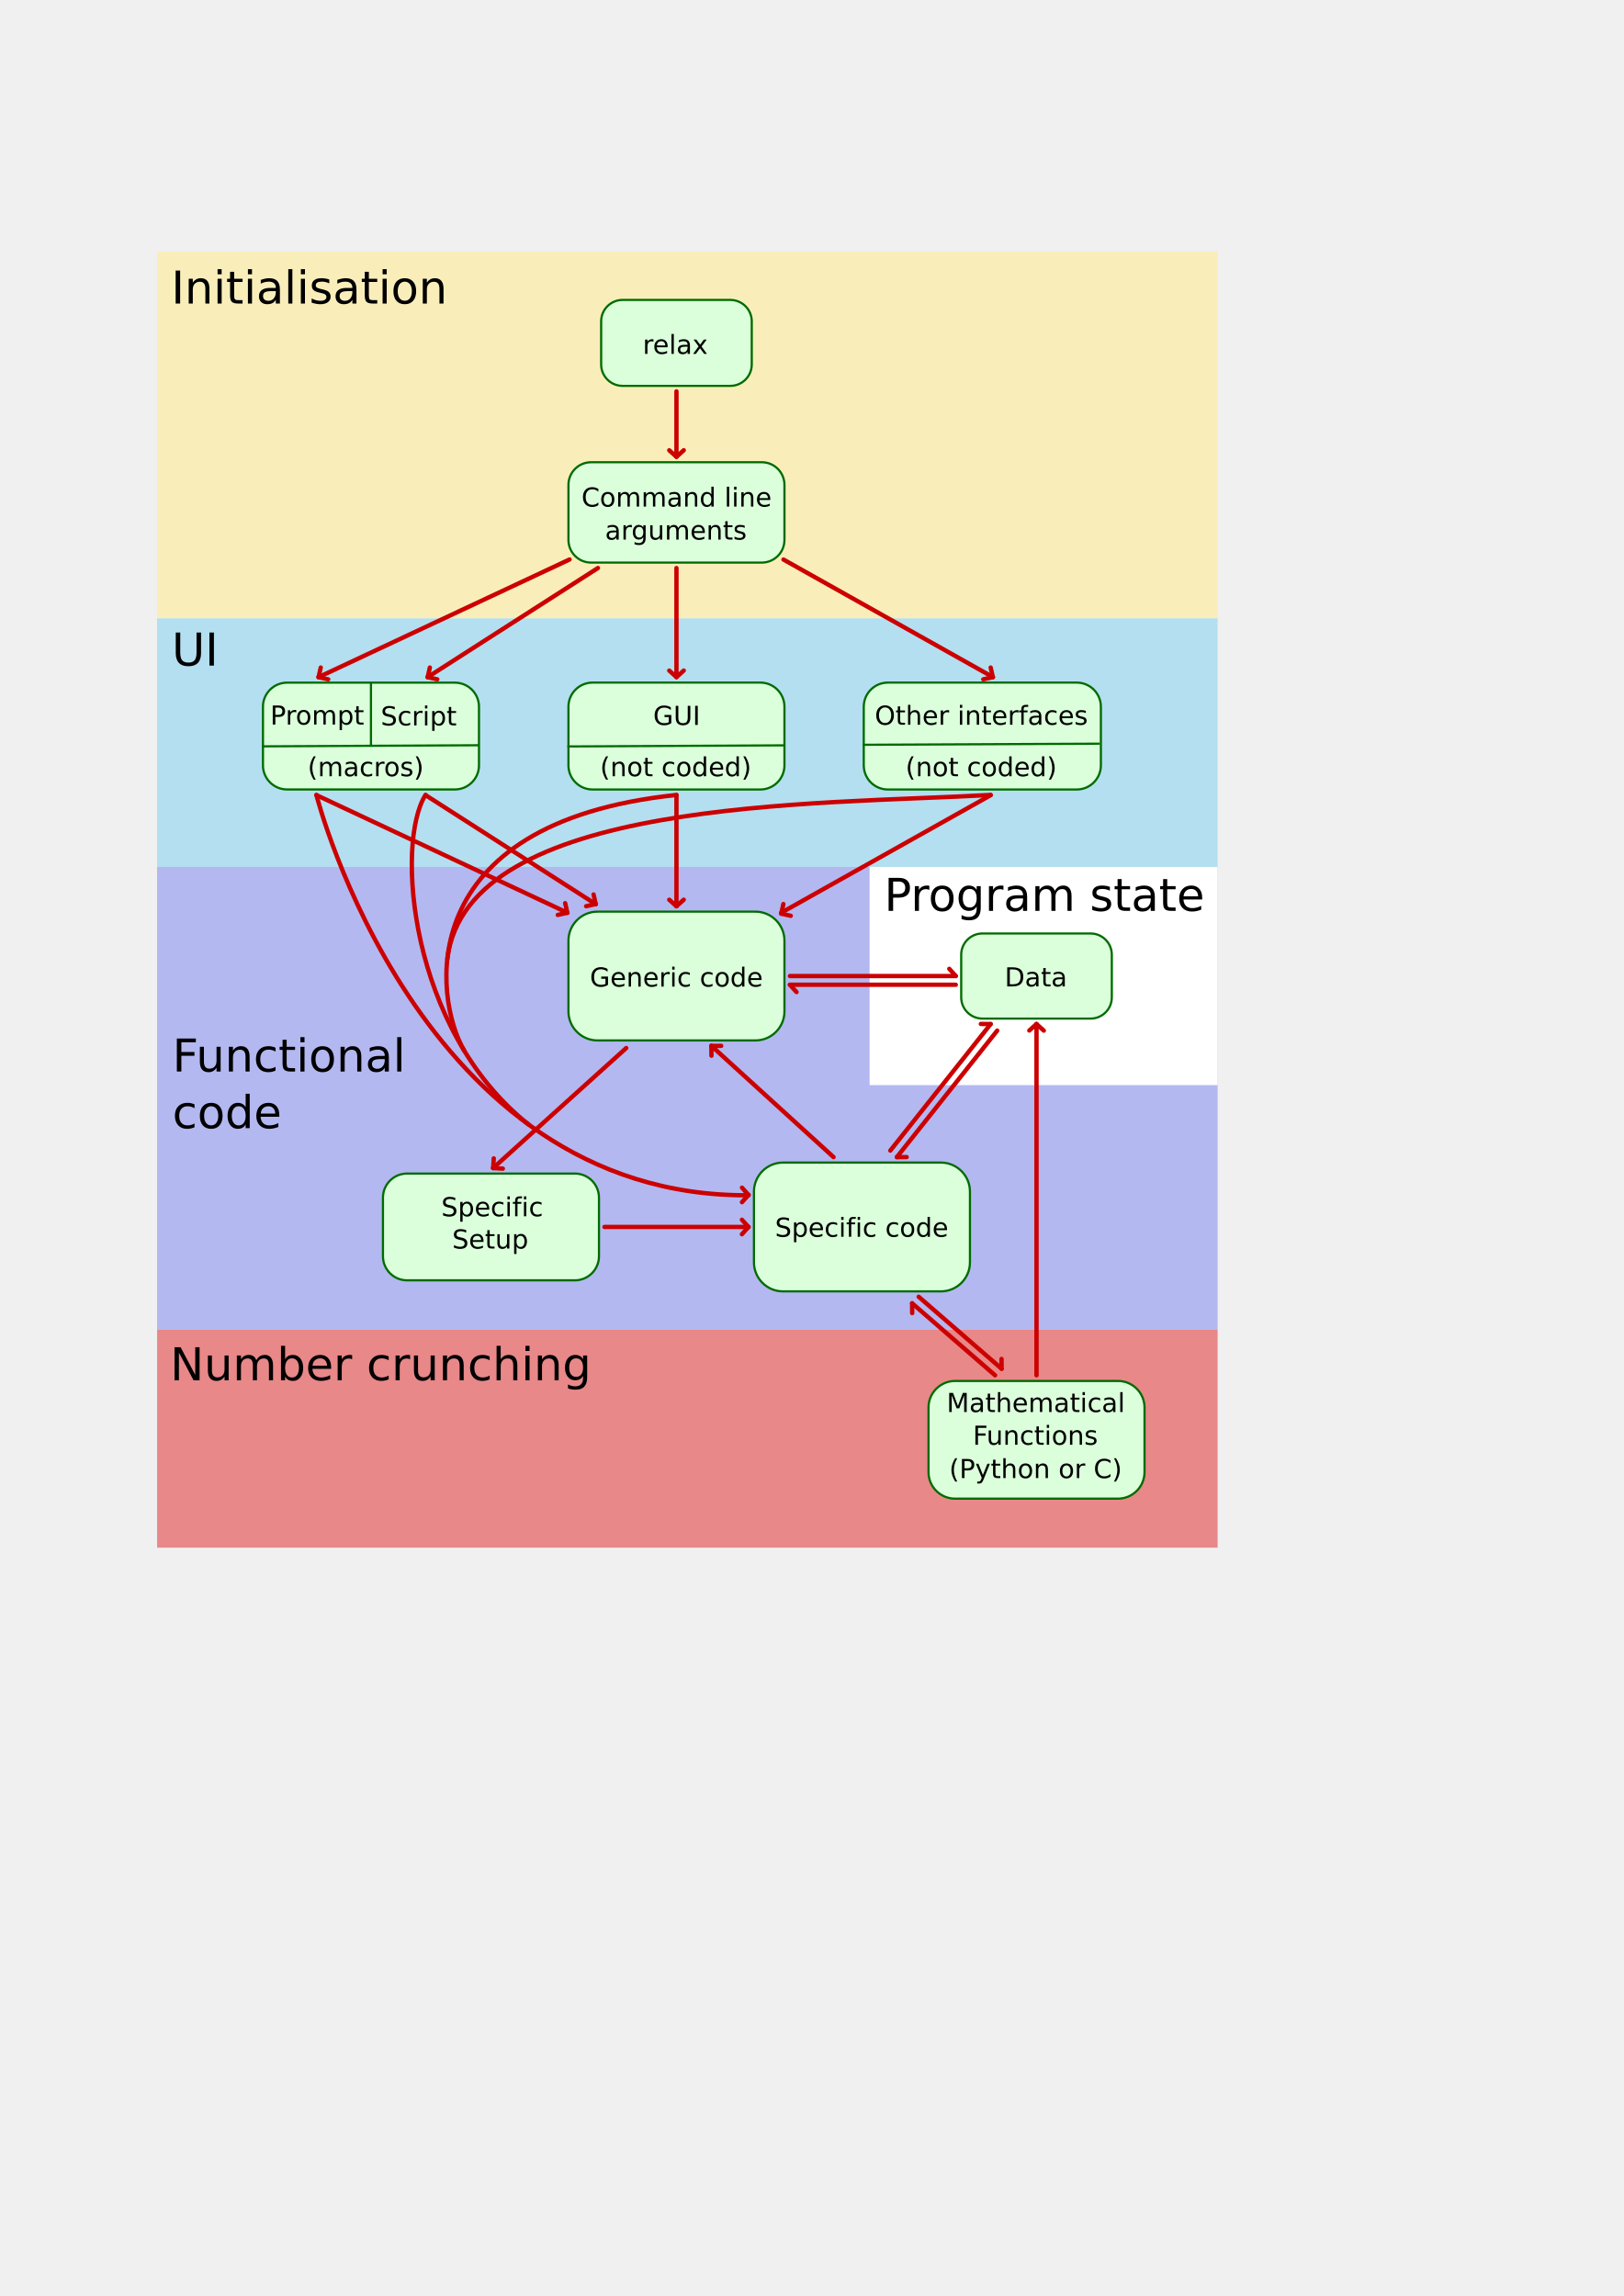
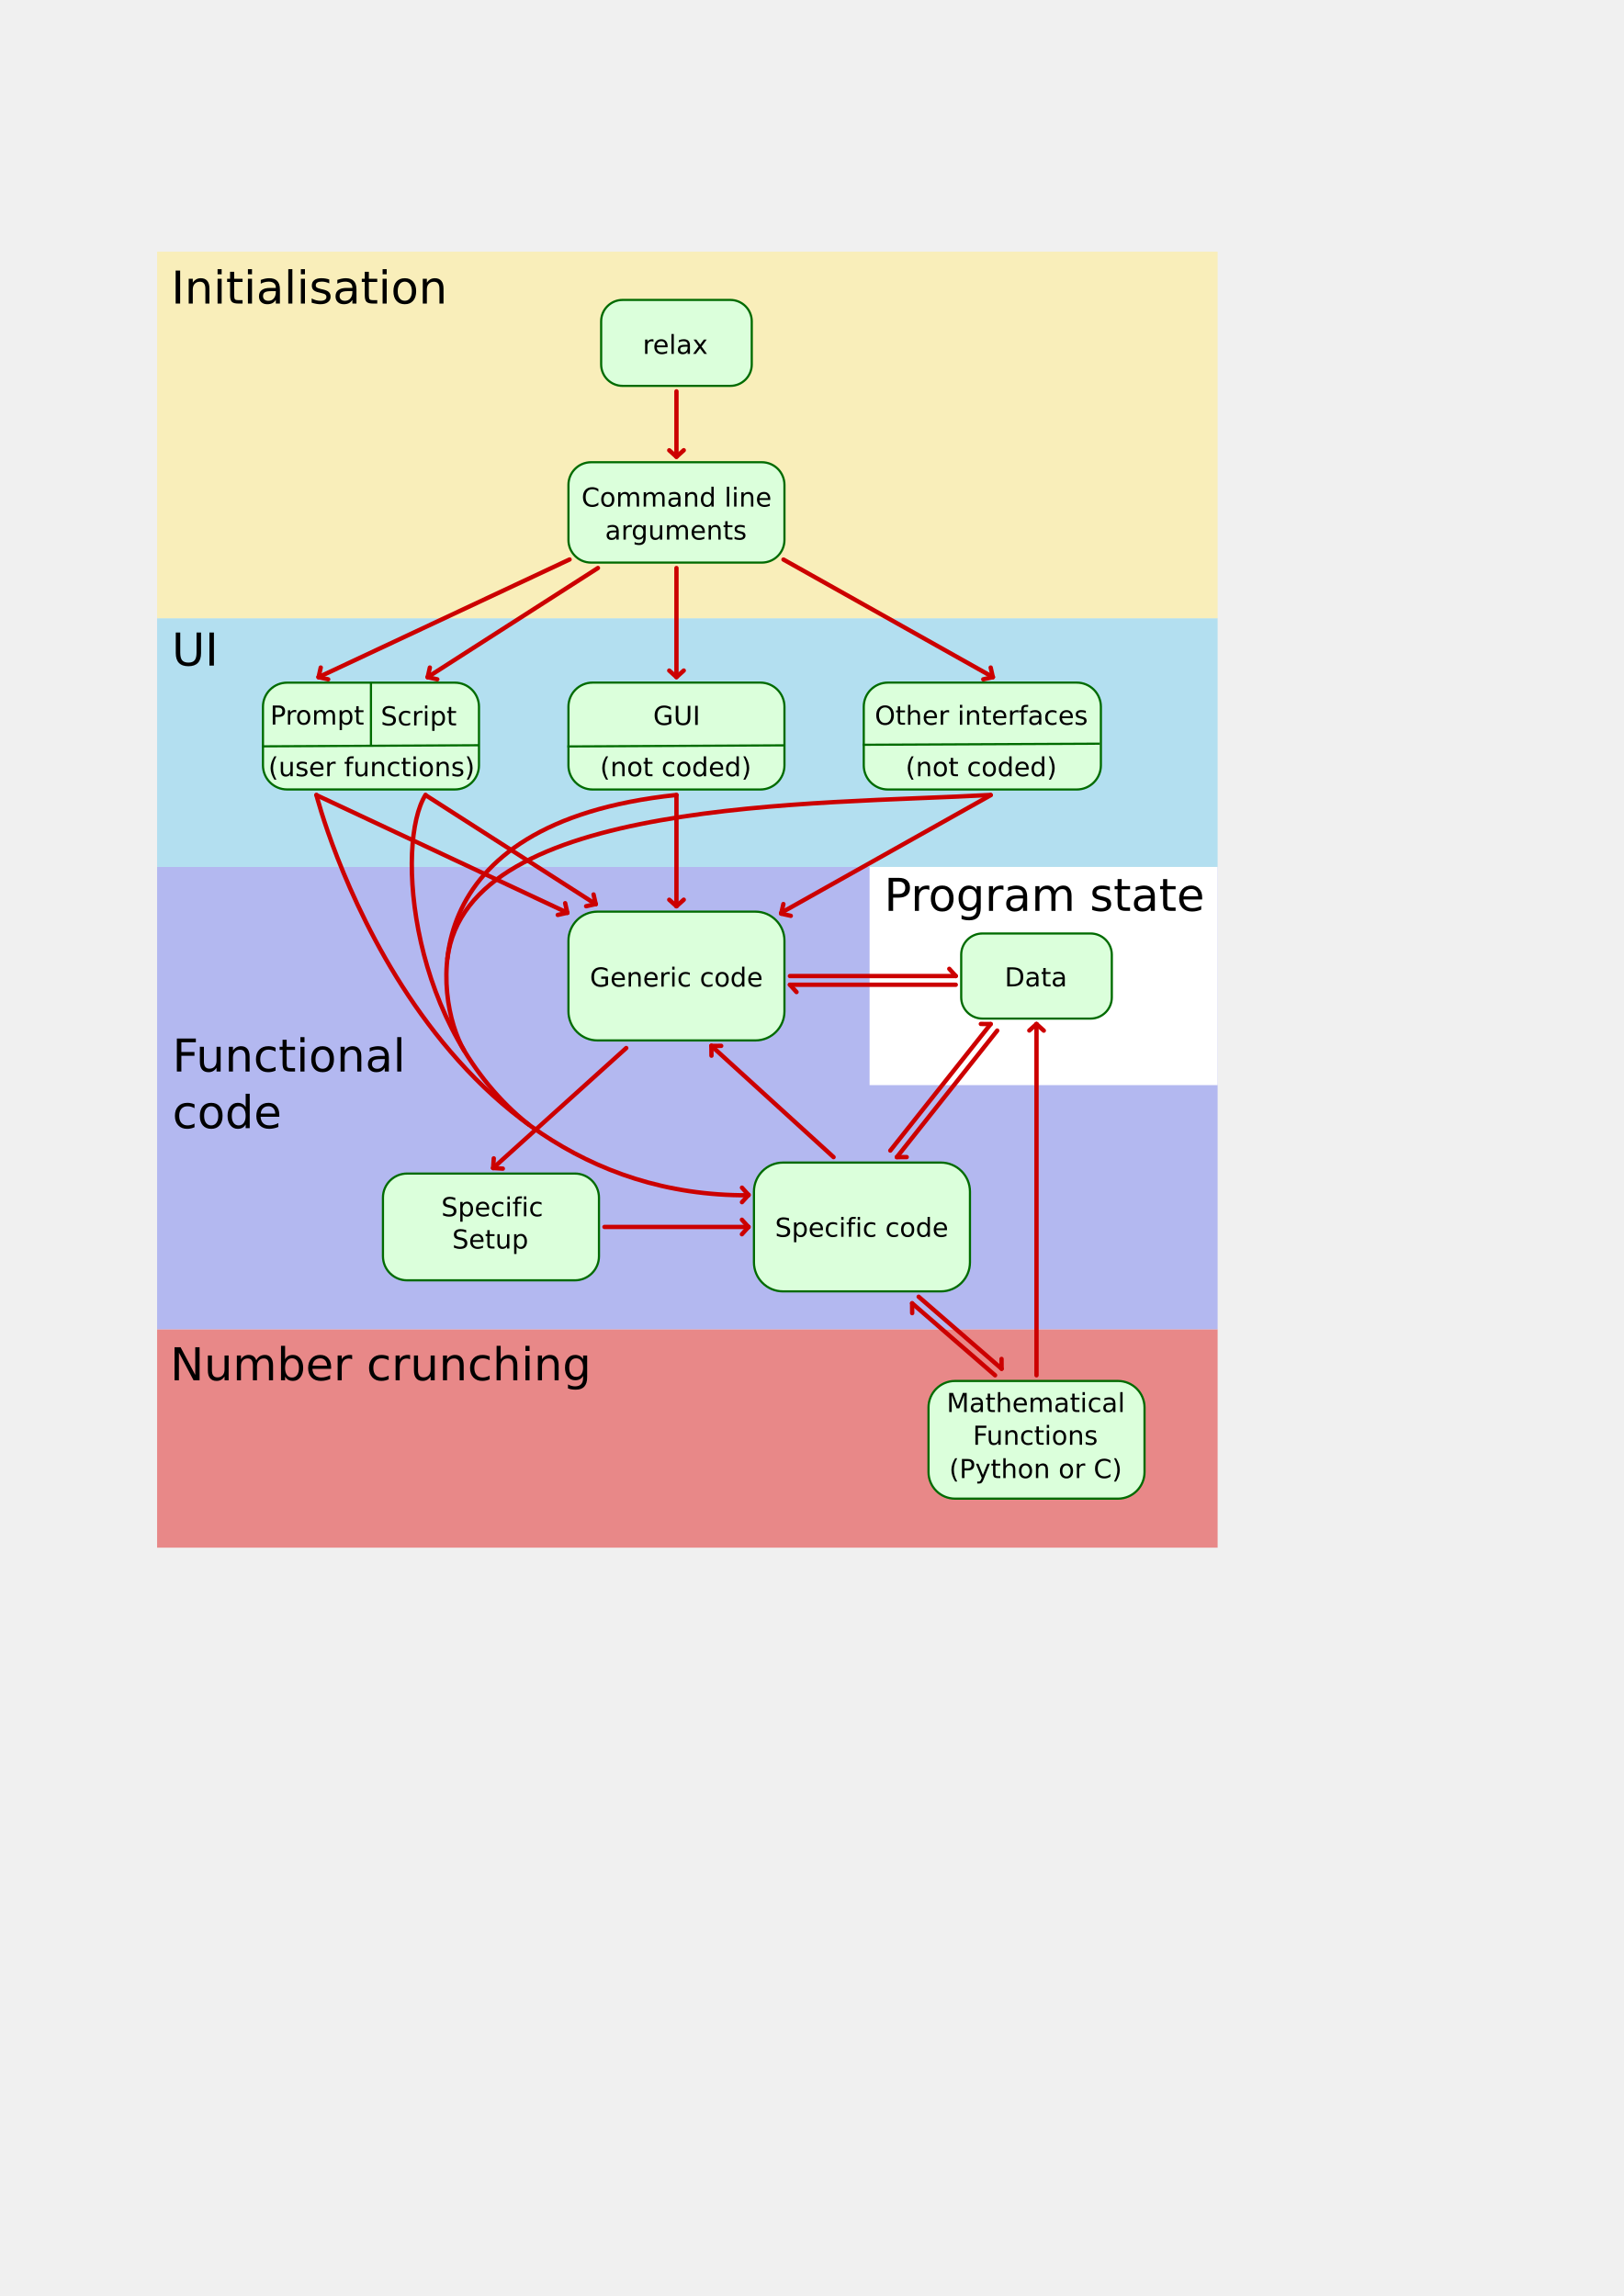
<svg xmlns="http://www.w3.org/2000/svg" width="744.094" height="1052.362" id="svg2">
  <defs id="defs4">
    <marker orient="auto" refY="0.0" refX="0.0" id="StopL" style="overflow:visible">
      <path id="path4097" d="M 0.0,5.65 L 0.0,-5.65" style="fill:none;fill-opacity:0.75;fill-rule:evenodd;stroke:#000000;stroke-width:1.0pt" transform="scale(0.8)" />
    </marker>
    <marker orient="auto" refY="0.0" refX="0.0" id="CurvyCross" style="overflow:visible">
      <g id="g4072" transform="scale(0.6)">
        <path id="path4074" d="M 4.625,-5.046 C 1.865,-5.046 -0.375,-2.806 -0.375,-0.046 C -0.375,2.714 1.865,4.954 4.625,4.954" style="fill:none;fill-rule:evenodd;stroke:#000000;stroke-width:1.0pt;marker-start:none;marker-end:none" />
        <path id="path4076" d="M -5.413,-5.046 C -2.653,-5.046 -0.413,-2.806 -0.413,-0.046 C -0.413,2.714 -2.653,4.954 -5.413,4.954" style="fill:none;fill-rule:evenodd;stroke:#000000;stroke-width:1.0pt;marker-start:none;marker-end:none" />
      </g>
    </marker>
    <marker orient="auto" refY="0.0" refX="0.0" id="Club" style="overflow:visible">
      <path id="path4037" d="M -1.597,-7.098 C -3.486,-7.098 -5.024,-5.561 -5.024,-3.671 C -5.024,-3.015 -4.785,-2.444 -4.464,-1.923 C -4.503,-1.891 -4.544,-1.865 -4.581,-1.83 C -5.203,-2.685 -6.17,-3.275 -7.308,-3.275 C -9.197,-3.275 -10.734,-1.738 -10.734,0.151 C -10.734,2.04 -9.197,3.578 -7.308,3.578 C -6.314,3.578 -5.439,3.136 -4.814,2.459 C -4.938,2.814 -5.024,3.18 -5.024,3.578 C -5.024,5.467 -3.486,7.004 -1.597,7.004 C 0.292,7.004 1.829,5.467 1.829,3.578 C 1.829,2.784 1.514,2.084 1.06,1.503 C 2.415,1.766 3.772,2.297 4.766,3.834 C 4.028,3.096 3.554,1.753 3.554,-0.059 L 2.925,-0.105 L 3.507,-0.128 C 3.507,-1.94 3.958,-3.283 4.696,-4.021 C 3.737,-2.539 2.439,-1.995 1.13,-1.713 C 1.534,-2.275 1.829,-2.927 1.829,-3.671 C 1.829,-5.561 0.292,-7.098 -1.597,-7.098 z " style="fill-rule:evenodd;stroke:#000000;stroke-width:0.746pt;marker-start:none" transform="scale(0.6)" />
    </marker>
    <marker orient="auto" refY="0.0" refX="0.0" id="Torso" style="overflow:visible">
      <g id="g4040" transform="scale(0.7)">
        <path id="path4042" d="M -4.779,-3.24 C -2.429,-2.874 0.521,-1.302 0.258,0.388 C -0.005,2.078 -2.213,2.618 -4.563,2.252 C -6.913,1.886 -8.521,0.752 -8.258,-0.938 C -7.995,-2.628 -7.13,-3.605 -4.779,-3.24 z " style="fill:none;fill-opacity:0.75;fill-rule:evenodd;stroke:#000000;stroke-width:1.25;marker-start:none;marker-mid:none;marker-end:none" />
        <path id="path4044" d="M 4.46,0.089 C -2.556,-4.378 5.225,-3.906 -0.848,-8.72" style="fill:none;fill-opacity:0.75;fill-rule:evenodd;stroke:#000000;stroke-width:1pt;marker-end:none" />
        <path id="path4046" d="M 4.93,0.058 C -1.387,1.749 1.803,5.478 -4.945,7.546" style="fill:none;fill-opacity:0.75;fill-rule:evenodd;stroke:#000000;stroke-width:1pt;marker-start:none;marker-end:none" />
        <rect id="rect4048" transform="matrix(0.527536,-0.849533,0.887668,0.460484,0,0)" y="-1.741" x="-10.392" height="2.761" width="2.637" style="fill-rule:evenodd;stroke-width:1pt;marker-end:none" />
        <rect id="rect4050" transform="matrix(0.671205,-0.741272,0.790802,0.612072,0,0)" y="-7.963" x="4.959" height="2.861" width="2.733" style="fill-rule:evenodd;stroke-width:1pt;marker-end:none" />
        <path id="path4052" transform="matrix(6.793608e-17,-1.109517,1.109517,6.793608e-17,25.96648,19.71619)" d="M 16.78 -28.685 A 0.607 0.607 0 1 0 15.565,-28.685 A 0.607 0.607 0 1 0 16.78 -28.685 z" style="fill:#ff0000;fill-opacity:0.75;fill-rule:evenodd;stroke:#000000;stroke-width:1pt;marker-start:none;marker-end:none" />
        <path id="path4054" transform="matrix(6.793608e-17,-1.109517,1.109517,6.793608e-17,26.8245,16.99126)" d="M 16.78 -28.685 A 0.607 0.607 0 1 0 15.565,-28.685 A 0.607 0.607 0 1 0 16.78 -28.685 z" style="fill:#ff0000;fill-opacity:0.75;fill-rule:evenodd;stroke:#000000;stroke-width:1pt;marker-start:none;marker-end:none" />
      </g>
    </marker>
    <marker orient="auto" refY="0.0" refX="0.0" id="Legs" style="overflow:visible">
      <g id="g4057" transform="scale(-0.7)">
        <g id="g4059" transform="matrix(-1.836909e-16,-1,-1,1.836909e-16,20.70862,21.31391)">
          <path id="path4061" d="M 21.221,20.675 C 14.311,25.397 18.767,27.282 15.38,34.119" style="fill:none;fill-opacity:0.75;fill-rule:evenodd;stroke:#000000;stroke-width:1pt;marker-start:none;marker-end:none" />
          <path id="path4063" d="M 21.398,20.548 C 20.038,28.896 24.934,29.318 25.903,34.373" style="fill:none;fill-opacity:0.75;fill-rule:evenodd;stroke:#000000;stroke-width:1pt;marker-start:none;marker-end:none" />
        </g>
        <path id="path4065" d="M -14.09,-6.732 L -15.012,-2.688 L -11.049,-3.912 L -14.09,-6.732 z " style="fill:#030300;fill-rule:evenodd;stroke-width:1pt;marker-end:none" />
        <path id="path4067" d="M -15.216,4.557 L -13.342,8.256 L -11.075,4.784 L -15.216,4.557 z " style="fill:#030300;fill-rule:evenodd;stroke-width:1pt;marker-end:none" />
      </g>
    </marker>
    <marker orient="auto" refY="0.0" refX="0.0" id="Arrow2Mend" style="overflow:visible;">
      <path id="path4180" style="font-size:12.0;fill-rule:evenodd;stroke-width:0.625;stroke-linejoin:round;" d="M 8.719,4.034 L -2.207,0.016 L 8.719,-4.002 C 6.973,-1.63 6.983,1.616 8.719,4.034 z " transform="scale(0.6) rotate(180) translate(-5,0)" />
    </marker>
    <marker orient="auto" refY="0.0" refX="0.0" id="Arrow2Send" style="overflow:visible;">
      <path id="path4174" style="font-size:12.0;fill-rule:evenodd;stroke-width:0.625;stroke-linejoin:round;" d="M 8.719,4.034 L -2.207,0.016 L 8.719,-4.002 C 6.973,-1.63 6.983,1.616 8.719,4.034 z " transform="scale(0.3) rotate(180) translate(-5,0)" />
    </marker>
    <marker orient="auto" refY="0.0" refX="0.0" id="Arrow1Send" style="overflow:visible;">
      <path id="path4192" d="M 0.0,0.0 L 5.0,-5.0 L -12.5,0.0 L 5.0,5.0 L 0.0,0.0 z " style="fill-rule:evenodd;stroke:#000000;stroke-width:1.0pt;marker-start:none;" transform="scale(0.2) rotate(180)" />
    </marker>
    <marker orient="auto" refY="0.0" refX="0.0" id="Arrow1Mstart" style="overflow:visible">
      <path id="path4201" d="M 0.0,0.0 L 5.0,-5.0 L -12.5,0.0 L 5.0,5.0 L 0.0,0.0 z " style="fill-rule:evenodd;stroke:#000000;stroke-width:1.0pt;marker-start:none" transform="scale(0.4)" />
    </marker>
    <marker orient="auto" refY="0.0" refX="0.0" id="Arrow1Lend" style="overflow:visible;">
      <path id="path4204" d="M 0.0,0.0 L 5.0,-5.0 L -12.5,0.0 L 5.0,5.0 L 0.0,0.0 z " style="fill-rule:evenodd;stroke:#000000;stroke-width:1.0pt;marker-start:none;" transform="scale(0.8) rotate(180)" />
    </marker>
    <marker orient="auto" refY="0.0" refX="0.0" id="Arrow1Lstart" style="overflow:visible">
      <path id="path4207" d="M 0.0,0.0 L 5.0,-5.0 L -12.5,0.0 L 5.0,5.0 L 0.0,0.0 z " style="fill-rule:evenodd;stroke:#000000;stroke-width:1.0pt;marker-start:none" transform="scale(0.8)" />
    </marker>
    <marker orient="auto" refY="0.0" refX="0.0" id="Arrow1Sstart" style="overflow:visible">
      <path id="path4195" d="M 0.0,0.0 L 5.0,-5.0 L -12.5,0.0 L 5.0,5.0 L 0.0,0.0 z " style="fill-rule:evenodd;stroke:#000000;stroke-width:1.0pt;marker-start:none" transform="scale(0.2)" />
    </marker>
    <marker orient="auto" refY="0.0" refX="0.0" id="Arrow2Lend" style="overflow:visible;">
      <path id="path4186" style="font-size:12.0;fill-rule:evenodd;stroke-width:0.625;stroke-linejoin:round;" d="M 8.719,4.034 L -2.207,0.016 L 8.719,-4.002 C 6.973,-1.63 6.983,1.616 8.719,4.034 z " transform="scale(1.1) rotate(180) translate(-5,0)" />
    </marker>
    <marker orient="auto" refY="0.0" refX="0.0" id="Arrow1Mend" style="overflow:visible;">
      <path id="path4198" d="M 0.0,0.0 L 5.0,-5.0 L -12.5,0.0 L 5.0,5.0 L 0.0,0.0 z " style="fill-rule:evenodd;stroke:#000000;stroke-width:1.0pt;marker-start:none;" transform="scale(0.4) rotate(180)" />
    </marker>
  </defs>
  <g id="layer5" style="display:inline">
    <rect style="opacity:1;fill:#b3dff0;fill-opacity:1;stroke:none;stroke-width:2;stroke-linecap:round;stroke-linejoin:miter;stroke-miterlimit:4;stroke-dasharray:none;stroke-dashoffset:0;stroke-opacity:1" id="rect1453" width="486" height="114" x="72" y="283.362" ry="0" />
    <rect style="opacity:1;fill:#f9eeba;fill-opacity:1;stroke:none;stroke-width:2;stroke-linecap:round;stroke-linejoin:miter;stroke-miterlimit:4;stroke-dasharray:none;stroke-dashoffset:0;stroke-opacity:1" id="rect3209" width="486" height="168" x="72" y="115.362" ry="0" />
    <rect style="opacity:1;fill:#b3b8f0;fill-opacity:1;stroke:none;stroke-width:2;stroke-linecap:round;stroke-linejoin:miter;stroke-miterlimit:4;stroke-dasharray:none;stroke-dashoffset:0;stroke-opacity:1" id="rect4084" width="486" height="212" x="72" y="397.362" ry="0" />
    <rect style="opacity:1;fill:#e88888;fill-opacity:1;stroke:none;stroke-width:2;stroke-linecap:round;stroke-linejoin:miter;stroke-miterlimit:4;stroke-dasharray:none;stroke-dashoffset:0;stroke-opacity:1" id="rect4959" width="486" height="100" x="72" y="609.362" ry="0" />
    <rect style="opacity:1;fill:#ffffff;fill-opacity:1;stroke:none;stroke-width:2;stroke-linecap:round;stroke-linejoin:miter;stroke-miterlimit:4;stroke-dasharray:none;stroke-dashoffset:0;stroke-opacity:1" id="rect6707" width="159.496" height="100" x="398.504" y="397.362" ry="0" />
  </g>
  <g id="layer6" style="display:inline">
    <text xml:space="preserve" style="font-size:20.767px;font-style:normal;font-weight:normal;fill:#000000;fill-opacity:1;stroke:none;stroke-width:1px;stroke-linecap:butt;stroke-linejoin:miter;stroke-opacity:1;font-family:Bitstream Vera Sans" x="77.962" y="632.64" id="text7587">
      <tspan id="tspan7589" x="77.962" y="632.64">Number crunching</tspan>
    </text>
    <text xml:space="preserve" style="font-size:20.767px;font-style:normal;font-weight:normal;fill:#000000;fill-opacity:1;stroke:none;stroke-width:1px;stroke-linecap:butt;stroke-linejoin:miter;stroke-opacity:1;font-family:Bitstream Vera Sans" x="78.744" y="305.068" id="text7591">
      <tspan id="tspan7593" x="78.744" y="305.068">UI</tspan>
    </text>
    <text xml:space="preserve" style="font-size:20.767px;font-style:normal;font-weight:normal;fill:#000000;fill-opacity:1;stroke:none;stroke-width:1px;stroke-linecap:butt;stroke-linejoin:miter;stroke-opacity:1;font-family:Bitstream Vera Sans" x="78.462" y="139.14" id="text7595">
      <tspan id="tspan7597" x="78.462" y="139.14">Initialisation</tspan>
    </text>
    <text xml:space="preserve" style="font-size:20.767px;font-style:normal;font-weight:normal;fill:#000000;fill-opacity:1;stroke:none;stroke-width:1px;stroke-linecap:butt;stroke-linejoin:miter;stroke-opacity:1;font-family:Bitstream Vera Sans" x="79.019" y="491.14" id="text7599">
      <tspan id="tspan7601" x="79.019" y="491.14">Functional</tspan>
      <tspan x="79.019" y="517.099" id="tspan7603">code</tspan>
    </text>
    <text xml:space="preserve" style="font-size:20.767px;font-style:normal;font-weight:normal;fill:#000000;fill-opacity:1;stroke:none;stroke-width:1px;stroke-linecap:butt;stroke-linejoin:miter;stroke-opacity:1;font-family:Bitstream Vera Sans" x="405.194" y="417.501" id="text7605">
      <tspan id="tspan7607" x="405.194" y="417.501">Program state</tspan>
    </text>
  </g>
-   <g id="layer1" style="display:inline">
+   <g id="layer1" style="opacity:1;display:inline">
    <rect style="opacity:1;fill:#dbffdb;fill-opacity:1;stroke:#006b00;stroke-linejoin:miter;stroke-opacity:1" id="rect1381" width="69.018" height="39.39" x="275.491" y="137.472" ry="9.821" />
    <rect style="opacity:1;fill:#dbffdb;fill-opacity:1;stroke:#006b00;stroke-opacity:1" id="rect3157" width="98.99" height="45.998" x="260.5" y="211.863" ry="10.378" />
    <rect style="fill:#dbffdb;fill-opacity:1;stroke:#006b00;stroke-opacity:1;display:inline" id="rect17398" width="98.99" height="48.948" x="120.51" y="312.892" ry="11.044" />
    <rect style="fill:#dbffdb;fill-opacity:1;stroke:#006b00;stroke-opacity:1;display:inline" id="rect20053" width="98.99" height="48.997" x="260.5" y="312.864" ry="11.055" />
    <rect style="fill:#dbffdb;fill-opacity:1;stroke:#006b00;stroke-opacity:1;display:inline" id="rect20070" width="108.665" height="48.997" x="395.834" y="312.864" ry="11.055" />
    <rect style="opacity:1;fill:#dbffdb;fill-opacity:1;stroke:#006b00;stroke-opacity:1;display:inline" id="rect20126" width="98.99" height="59.033" x="260.5" y="417.846" ry="13.319" />
    <rect style="opacity:1;fill:#dbffdb;fill-opacity:1;stroke:#006b00;stroke-linejoin:miter;stroke-opacity:1;display:inline" id="rect20140" width="69.018" height="39.01" x="440.491" y="427.857" ry="9.726" />
    <rect style="opacity:1;fill:#dbffdb;fill-opacity:1;stroke:#006b00;stroke-opacity:1;display:inline" id="rect20144" width="98.99" height="48.934" x="175.5" y="537.896" ry="11.041" />
    <rect style="opacity:1;fill:#dbffdb;fill-opacity:1;stroke:#006b00;stroke-opacity:1;display:inline" id="rect20156" width="98.99" height="53.943" x="425.51" y="632.96" ry="12.171" />
    <rect style="opacity:1;fill:#dbffdb;fill-opacity:1;stroke:#006b00;stroke-opacity:1;display:inline" id="rect20182" width="98.99" height="59.033" x="345.51" y="532.862" ry="13.319" />
  </g>
  <g id="layer4" style="display:inline">
    <path style="fill:none;fill-opacity:0.75;fill-rule:evenodd;stroke:#006b00;stroke-width:1px;stroke-linecap:butt;stroke-linejoin:miter;stroke-opacity:1;display:inline" d="M 170,312.863 L 170,341.676 L 170,341.676 L 170,341.676" id="path17414" />
    <path style="fill:none;fill-opacity:0.75;fill-rule:evenodd;stroke:#006b00;stroke-width:1px;stroke-linecap:butt;stroke-linejoin:miter;stroke-opacity:1;display:inline" d="M 120.044,342.086 L 219.5,341.58 L 219.5,341.58" id="path17416" />
    <path style="fill:none;fill-opacity:0.75;fill-rule:evenodd;stroke:#006b00;stroke-width:1px;stroke-linecap:butt;stroke-linejoin:miter;stroke-opacity:1;display:inline" d="M 260.029,342.131 L 359.484,341.627 L 359.484,341.627" id="path20057" />
    <path style="fill:none;fill-opacity:0.75;fill-rule:evenodd;stroke:#006b00;stroke-width:1px;stroke-linecap:butt;stroke-linejoin:miter;stroke-opacity:1;display:inline" d="M 395.317,341.366 L 504.024,340.862 L 504.024,340.862" id="path20072" />
  </g>
  <g id="layer2" style="display:inline">
    <text xml:space="preserve" style="font-size:12px;font-style:normal;font-weight:normal;fill:#000000;fill-opacity:1;stroke:none;stroke-width:1px;stroke-linecap:butt;stroke-linejoin:miter;stroke-opacity:1;font-family:Bitstream Vera Sans" x="294.533" y="162.192" id="text2258">
      <tspan id="tspan2260" x="294.533" y="162.192">relax</tspan>
    </text>
    <text xml:space="preserve" style="font-size:12px;font-style:normal;font-weight:normal;fill:#000000;fill-opacity:1;stroke:none;stroke-width:1px;stroke-linecap:butt;stroke-linejoin:miter;stroke-opacity:1;font-family:Bitstream Vera Sans" x="266.475" y="232.192" id="text15646">
      <tspan x="266.475" y="232.192" id="tspan15650">Command line</tspan>
    </text>
    <text xml:space="preserve" style="font-size:12px;font-style:normal;font-weight:normal;fill:#000000;fill-opacity:1;stroke:none;stroke-width:1px;stroke-linecap:butt;stroke-linejoin:miter;stroke-opacity:1;display:inline;font-family:Bitstream Vera Sans" x="123.822" y="332.11" id="text17400">
      <tspan id="tspan17402" x="123.822" y="332.11">Prompt</tspan>
    </text>
    <text xml:space="preserve" style="font-size:12px;font-style:normal;font-weight:normal;fill:#000000;fill-opacity:1;stroke:none;stroke-width:1px;stroke-linecap:butt;stroke-linejoin:miter;stroke-opacity:1;font-family:Bitstream Vera Sans" x="174.488" y="332.479" id="text17406">
      <tspan id="tspan17408" x="174.488" y="332.479">Script</tspan>
    </text>
-     <text xml:space="preserve" style="font-size:12px;font-style:normal;font-weight:normal;fill:#000000;fill-opacity:1;stroke:none;stroke-width:1px;stroke-linecap:butt;stroke-linejoin:miter;stroke-opacity:1;font-family:Bitstream Vera Sans" x="140.969" y="355.78" id="text17410">
-       <tspan id="tspan17412" x="140.969" y="355.78">(macros)</tspan>
+     <text xml:space="preserve" style="font-size:12px;font-style:normal;font-weight:normal;fill:black;fill-opacity:1;stroke:none;stroke-width:1px;stroke-linecap:butt;stroke-linejoin:miter;stroke-opacity:1;font-family:Bitstream Vera Sans" x="122.969" y="355.78" id="text17410">
+       <tspan id="tspan17412" x="122.969" y="355.78">(user functions)</tspan>
    </text>
    <text xml:space="preserve" style="font-size:12px;font-style:normal;font-weight:normal;fill:#000000;fill-opacity:1;stroke:none;stroke-width:1px;stroke-linecap:butt;stroke-linejoin:miter;stroke-opacity:1;font-family:Bitstream Vera Sans" x="274.969" y="355.78" id="text20062">
      <tspan id="tspan20064" x="274.969" y="355.78">(not coded)</tspan>
    </text>
    <text xml:space="preserve" style="font-size:12px;font-style:normal;font-weight:normal;fill:#000000;fill-opacity:1;stroke:none;stroke-width:1px;stroke-linecap:butt;stroke-linejoin:miter;stroke-opacity:1;font-family:Bitstream Vera Sans" x="299.326" y="332.268" id="text20066">
      <tspan id="tspan20068" x="299.326" y="332.268">GUI</tspan>
    </text>
    <text xml:space="preserve" style="font-size:12px;font-style:normal;font-weight:normal;fill:#000000;fill-opacity:1;stroke:none;stroke-width:1px;stroke-linecap:butt;stroke-linejoin:miter;stroke-opacity:1;display:inline;font-family:Bitstream Vera Sans" x="414.969" y="355.78" id="text20074">
      <tspan id="tspan20076" x="414.969" y="355.78">(not coded)</tspan>
    </text>
    <text xml:space="preserve" style="font-size:12px;font-style:normal;font-weight:normal;fill:#000000;fill-opacity:1;stroke:none;stroke-width:1px;stroke-linecap:butt;stroke-linejoin:miter;stroke-opacity:1;display:inline;font-family:Bitstream Vera Sans" x="400.881" y="332.192" id="text20078">
      <tspan id="tspan20080" x="400.881" y="332.192">Other interfaces</tspan>
    </text>
    <text xml:space="preserve" style="font-size:12px;font-style:normal;font-weight:normal;fill:#000000;fill-opacity:1;stroke:none;stroke-width:1px;stroke-linecap:butt;stroke-linejoin:miter;stroke-opacity:1;display:inline;font-family:Bitstream Vera Sans" x="270.326" y="452.192" id="text20134">
      <tspan id="tspan20136" x="270.326" y="452.192">Generic code</tspan>
    </text>
    <text xml:space="preserve" style="font-size:12px;font-style:normal;font-weight:normal;fill:#000000;fill-opacity:1;stroke:none;stroke-width:1px;stroke-linecap:butt;stroke-linejoin:miter;stroke-opacity:1;display:inline;font-family:Bitstream Vera Sans" x="277.279" y="247.313" id="text20146">
      <tspan x="277.279" y="247.313" id="tspan20150">arguments</tspan>
    </text>
    <text xml:space="preserve" style="font-size:12px;font-style:normal;font-weight:normal;fill:#000000;fill-opacity:1;stroke:none;stroke-width:1px;stroke-linecap:butt;stroke-linejoin:miter;stroke-opacity:1;display:inline;font-family:Bitstream Vera Sans" x="355.162" y="566.866" id="text20164">
      <tspan id="tspan20166" x="355.162" y="566.866">Specific code</tspan>
    </text>
    <text xml:space="preserve" style="font-size:12px;font-style:normal;font-weight:normal;fill:#000000;fill-opacity:1;stroke:none;stroke-width:1px;stroke-linecap:butt;stroke-linejoin:miter;stroke-opacity:1;font-family:Bitstream Vera Sans" x="460.408" y="452.11" id="text21087">
      <tspan id="tspan21089" x="460.408" y="452.11">Data</tspan>
    </text>
    <text xml:space="preserve" style="font-size:12px;font-style:normal;font-weight:normal;fill:#000000;fill-opacity:1;stroke:none;stroke-width:1px;stroke-linecap:butt;stroke-linejoin:miter;stroke-opacity:1;font-family:Bitstream Vera Sans" x="434.969" y="677.479" id="text21107">
      <tspan id="tspan21109" x="434.969" y="677.479">(Python or C)</tspan>
    </text>
    <text xml:space="preserve" style="font-size:12px;font-style:normal;font-weight:normal;fill:#000000;fill-opacity:1;stroke:none;stroke-width:1px;stroke-linecap:butt;stroke-linejoin:miter;stroke-opacity:1;font-family:Bitstream Vera Sans" x="433.822" y="647.192" id="text21111">
      <tspan id="tspan21113" x="433.822" y="647.192">Mathematical</tspan>
    </text>
    <text xml:space="preserve" style="font-size:12px;font-style:normal;font-weight:normal;fill:#000000;fill-opacity:1;stroke:none;stroke-width:1px;stroke-linecap:butt;stroke-linejoin:miter;stroke-opacity:1;font-family:Bitstream Vera Sans" x="445.822" y="662.192" id="text21115">
      <tspan id="tspan21117" x="445.822" y="662.192">Functions</tspan>
    </text>
    <text xml:space="preserve" style="font-size:12px;font-style:normal;font-weight:normal;fill:#000000;fill-opacity:1;stroke:none;stroke-width:1px;stroke-linecap:butt;stroke-linejoin:miter;stroke-opacity:1;display:inline;font-family:Bitstream Vera Sans" x="202.209" y="557.479" id="text21061">
      <tspan id="tspan21063" x="202.209" y="557.479">Specific</tspan>
    </text>
    <text xml:space="preserve" style="font-size:12px;font-style:normal;font-weight:normal;fill:#000000;fill-opacity:1;stroke:none;stroke-width:1px;stroke-linecap:butt;stroke-linejoin:miter;stroke-opacity:1;display:inline;font-family:Bitstream Vera Sans" x="207.209" y="572.268" id="text21065">
      <tspan id="tspan21067" x="207.209" y="572.268">Setup</tspan>
    </text>
  </g>
  <g id="layer3" style="display:inline">
    <path style="fill:none;fill-opacity:1;fill-rule:evenodd;stroke:#cc0000;stroke-width:2;stroke-linecap:round;stroke-linejoin:miter;marker-end:none;stroke-miterlimit:4;stroke-dasharray:none;stroke-opacity:1" d="M 310,179.377 L 310,209.007" id="path6869" />
    <path style="fill:none;fill-opacity:0.75;fill-rule:evenodd;stroke:#cc0000;stroke-width:2;stroke-linecap:round;stroke-linejoin:round;stroke-miterlimit:4;stroke-dasharray:none;stroke-opacity:1" d="M 310,209.38 L 313.341,206.362 L 313.341,206.362" id="path9514" />
    <path style="fill:none;fill-opacity:0.75;fill-rule:evenodd;stroke:#cc0000;stroke-width:2;stroke-linecap:round;stroke-linejoin:round;stroke-miterlimit:4;stroke-dasharray:none;stroke-opacity:1" d="M 310,209.362 L 306.7,206.395 L 306.7,206.395" id="path14758" />
    <path style="fill:none;fill-opacity:1;fill-rule:evenodd;stroke:#cc0000;stroke-width:2;stroke-linecap:round;stroke-linejoin:miter;marker-end:none;stroke-miterlimit:4;stroke-dasharray:none;stroke-opacity:1" d="M 310,260.364 L 310,308.909" id="path20086" />
    <path style="fill:none;fill-opacity:0.75;fill-rule:evenodd;stroke:#cc0000;stroke-width:2;stroke-linecap:round;stroke-linejoin:round;stroke-miterlimit:4;stroke-dasharray:none;stroke-opacity:1" d="M 310,310.362 L 313.341,307.344 L 313.341,307.344" id="path20088" />
    <path style="fill:none;fill-opacity:0.75;fill-rule:evenodd;stroke:#cc0000;stroke-width:2;stroke-linecap:round;stroke-linejoin:round;stroke-miterlimit:4;stroke-dasharray:none;stroke-opacity:1" d="M 310,310.329 L 306.7,307.362 L 306.7,307.362" id="path20090" />
    <path style="fill:none;fill-opacity:1;fill-rule:evenodd;stroke:#cc0000;stroke-width:2;stroke-linecap:round;stroke-linejoin:miter;marker-end:none;stroke-miterlimit:4;stroke-dasharray:none;stroke-opacity:1;display:inline" d="M 359.049,256.471 L 455,310.335" id="path20098" />
    <path style="fill:none;fill-opacity:0.75;fill-rule:evenodd;stroke:#cc0000;stroke-width:2;stroke-linecap:round;stroke-linejoin:round;stroke-miterlimit:4;stroke-dasharray:none;stroke-opacity:1;display:inline" d="M 454.987,310.362 L 454,305.97 L 454,305.97" id="path20100" />
    <path style="fill:none;fill-opacity:0.75;fill-rule:evenodd;stroke:#cc0000;stroke-width:2;stroke-linecap:round;stroke-linejoin:round;stroke-miterlimit:4;stroke-dasharray:none;stroke-opacity:1;display:inline" d="M 455,310.375 L 450.607,311.362 L 450.607,311.362" id="path20104" />
    <path style="fill:none;fill-opacity:1;fill-rule:evenodd;stroke:#cc0000;stroke-width:2;stroke-linecap:round;stroke-linejoin:miter;marker-end:none;stroke-miterlimit:4;stroke-dasharray:none;stroke-opacity:1;display:inline" d="M 274.021,260.349 L 196,310.362" id="path20106" />
    <path style="fill:none;fill-opacity:0.75;fill-rule:evenodd;stroke:#cc0000;stroke-width:2;stroke-linecap:round;stroke-linejoin:round;stroke-miterlimit:4;stroke-dasharray:none;stroke-opacity:1;display:inline" d="M 196,310.362 L 196.987,305.97 L 196.987,305.97" id="path20108" />
    <path style="fill:none;fill-opacity:1;fill-rule:evenodd;stroke:#cc0000;stroke-width:2;stroke-linecap:round;stroke-linejoin:miter;marker-end:none;stroke-miterlimit:4;stroke-dasharray:none;stroke-opacity:1;display:inline" d="M 261.017,256.435 L 146,310.362" id="path20118" />
    <path style="fill:none;fill-opacity:0.75;fill-rule:evenodd;stroke:#cc0000;stroke-width:2;stroke-linecap:round;stroke-linejoin:round;stroke-miterlimit:4;stroke-dasharray:none;stroke-opacity:1;display:inline" d="M 146,310.362 L 146.987,305.97 L 146.987,305.97" id="path20120" />
    <path style="fill:none;fill-opacity:0.75;fill-rule:evenodd;stroke:#cc0000;stroke-width:2;stroke-linecap:round;stroke-linejoin:round;stroke-miterlimit:4;stroke-dasharray:none;stroke-opacity:1;display:inline" d="M 146,310.375 L 150.393,311.362 L 150.393,311.362" id="path20122" />
    <path style="fill:none;fill-opacity:0.75;fill-rule:evenodd;stroke:#cc0000;stroke-width:2;stroke-linecap:round;stroke-linejoin:round;stroke-miterlimit:4;stroke-dasharray:none;stroke-opacity:1;display:inline" d="M 196,310.375 L 200.393,311.362 L 200.393,311.362" id="path20124" />
    <path style="fill:none;fill-opacity:1;fill-rule:evenodd;stroke:#cc0000;stroke-width:2;stroke-linecap:round;stroke-linejoin:miter;marker-end:none;stroke-miterlimit:4;stroke-dasharray:none;stroke-opacity:1;display:inline" d="M 310,364.411 L 310,415.314" id="path20128" />
    <path style="fill:none;fill-opacity:0.75;fill-rule:evenodd;stroke:#cc0000;stroke-width:2;stroke-linecap:round;stroke-linejoin:round;stroke-miterlimit:4;stroke-dasharray:none;stroke-opacity:1;display:inline" d="M 310,415.393 L 313.341,412.375 L 313.341,412.375" id="path20130" />
    <path style="fill:none;fill-opacity:0.75;fill-rule:evenodd;stroke:#cc0000;stroke-width:2;stroke-linecap:round;stroke-linejoin:round;stroke-miterlimit:4;stroke-dasharray:none;stroke-opacity:1;display:inline" d="M 310,415.362 L 306.7,412.395 L 306.7,412.395" id="path20132" />
    <path style="fill:none;fill-opacity:1;fill-rule:evenodd;stroke:#cc0000;stroke-width:2;stroke-linecap:round;stroke-linejoin:miter;marker-end:none;stroke-miterlimit:4;stroke-dasharray:none;stroke-opacity:1;display:inline" d="M 277.015,562.362 L 342.985,562.362" id="path20174" />
    <path style="fill:none;fill-opacity:0.75;fill-rule:evenodd;stroke:#cc0000;stroke-width:2;stroke-linecap:round;stroke-linejoin:round;stroke-miterlimit:4;stroke-dasharray:none;stroke-opacity:1;display:inline" d="M 340,565.703 L 343.018,562.362 L 343.018,562.362" id="path20176" />
    <path style="fill:none;fill-opacity:0.75;fill-rule:evenodd;stroke:#cc0000;stroke-width:2;stroke-linecap:round;stroke-linejoin:round;stroke-miterlimit:4;stroke-dasharray:none;stroke-opacity:1;display:inline" d="M 340,559.062 L 342.967,562.362 L 342.967,562.362" id="path20178" />
    <path style="fill:none;fill-opacity:0.75;fill-rule:evenodd;stroke:#cc0000;stroke-width:2;stroke-linecap:round;stroke-linejoin:round;stroke-miterlimit:4;stroke-dasharray:none;stroke-opacity:1;display:inline" d="M 326.045,483.864 L 326,479.362 L 326,479.362" id="path21057" />
    <path style="fill:none;fill-opacity:1;fill-rule:evenodd;stroke:#cc0000;stroke-width:2;stroke-linecap:round;stroke-linejoin:miter;marker-end:none;stroke-miterlimit:4;stroke-dasharray:none;stroke-opacity:1;display:inline" d="M 381.999,530.362 L 326.003,479.363" id="path21059" />
    <path style="fill:none;fill-opacity:1;fill-rule:evenodd;stroke:#cc0000;stroke-width:2;stroke-linecap:round;stroke-linejoin:miter;marker-start:none;marker-mid:none;marker-end:none;stroke-miterlimit:4;stroke-dasharray:none;stroke-opacity:1;display:inline" d="M 226.001,535.363 L 286.985,480.362" id="path21069" />
    <path style="fill:none;fill-opacity:0.75;fill-rule:evenodd;stroke:#cc0000;stroke-width:2;stroke-linecap:round;stroke-linejoin:round;stroke-miterlimit:4;stroke-dasharray:none;stroke-opacity:1;display:inline" d="M 226.279,530.933 L 226,535.362 L 226,535.362" id="path21077" />
    <path style="fill:none;fill-opacity:0.75;fill-rule:evenodd;stroke:#cc0000;stroke-width:2;stroke-linecap:round;stroke-linejoin:round;stroke-miterlimit:4;stroke-dasharray:none;stroke-opacity:1;display:inline" d="M 230.429,535.641 L 226,535.362 L 226,535.362" id="path21079" />
    <path style="fill:none;fill-opacity:1;fill-rule:evenodd;stroke:#cc0000;stroke-width:2;stroke-linecap:round;stroke-linejoin:miter;marker-end:none;stroke-miterlimit:4;stroke-dasharray:none;stroke-opacity:1;display:inline" d="M 362.003,447.362 L 437.998,447.362" id="path21081" />
    <path style="fill:none;fill-opacity:0.75;fill-rule:evenodd;stroke:#cc0000;stroke-width:2;stroke-linecap:round;stroke-linejoin:round;stroke-miterlimit:4;stroke-dasharray:none;stroke-opacity:1;display:inline" d="M 365.018,454.703 L 362,451.362 L 362,451.362" id="path21083" />
    <path style="fill:none;fill-opacity:0.75;fill-rule:evenodd;stroke:#cc0000;stroke-width:2;stroke-linecap:round;stroke-linejoin:round;stroke-miterlimit:4;stroke-dasharray:none;stroke-opacity:1;display:inline" d="M 435.033,444.062 L 438,447.362 L 438,447.362" id="path21085" />
    <path style="fill:none;fill-opacity:0.75;fill-rule:evenodd;stroke:#cc0000;stroke-width:2;stroke-linecap:round;stroke-linejoin:round;stroke-miterlimit:4;stroke-dasharray:none;stroke-opacity:1;display:inline" d="M 459,627.362 L 458.975,622.86 L 458.975,622.86" id="path21097" />
    <path style="fill:none;fill-opacity:1;fill-rule:evenodd;stroke:#cc0000;stroke-width:2;stroke-linecap:round;stroke-linejoin:miter;marker-end:none;stroke-miterlimit:4;stroke-dasharray:none;stroke-opacity:1;display:inline" d="M 475,469.382 L 475,630.349" id="path21119" />
    <path style="fill:none;fill-opacity:0.75;fill-rule:evenodd;stroke:#cc0000;stroke-width:2;stroke-linecap:round;stroke-linejoin:round;stroke-miterlimit:4;stroke-dasharray:none;stroke-opacity:1;display:inline" d="M 475,469.364 L 478.341,472.382 L 478.341,472.382" id="path21121" />
    <path style="fill:none;fill-opacity:0.75;fill-rule:evenodd;stroke:#cc0000;stroke-width:2;stroke-linecap:round;stroke-linejoin:round;stroke-miterlimit:4;stroke-dasharray:none;stroke-opacity:1;display:inline" d="M 475,469.362 L 471.7,472.329 L 471.7,472.329" id="path21123" />
    <path style="fill:none;fill-opacity:0.75;fill-rule:evenodd;stroke:#cc0000;stroke-width:2;stroke-linecap:round;stroke-linejoin:round;stroke-miterlimit:4;stroke-dasharray:none;stroke-opacity:1;display:inline" d="M 340.033,551.003 L 343.051,547.662 L 343.051,547.662" id="path21135" />
    <path style="fill:none;fill-opacity:0.75;fill-rule:evenodd;stroke:#cc0000;stroke-width:2;stroke-linecap:round;stroke-linejoin:round;stroke-miterlimit:4;stroke-dasharray:none;stroke-opacity:1;display:inline" d="M 340.033,544.362 L 343,547.662 L 343,547.662" id="path21137" />
    <path style="fill:none;fill-opacity:1;fill-rule:evenodd;stroke:#cc0000;stroke-width:2;stroke-linecap:round;stroke-linejoin:miter;marker-end:none;stroke-miterlimit:4;stroke-dasharray:none;stroke-opacity:1;display:inline" d="M 358.062,418.326 L 454.013,364.462" id="path21139" />
    <path style="fill:none;fill-opacity:0.75;fill-rule:evenodd;stroke:#cc0000;stroke-width:2;stroke-linecap:round;stroke-linejoin:round;stroke-miterlimit:4;stroke-dasharray:none;stroke-opacity:1;display:inline" d="M 358.013,418.755 L 359,414.362 L 359,414.362" id="path21141" />
    <path style="fill:none;fill-opacity:0.75;fill-rule:evenodd;stroke:#cc0000;stroke-width:2;stroke-linecap:round;stroke-linejoin:round;stroke-miterlimit:4;stroke-dasharray:none;stroke-opacity:1;display:inline" d="M 358,418.767 L 362.393,419.755 L 362.393,419.755" id="path21143" />
    <path style="fill:none;fill-opacity:1;fill-rule:evenodd;stroke:#cc0000;stroke-width:2;stroke-linecap:round;stroke-linejoin:miter;marker-end:none;stroke-miterlimit:4;stroke-dasharray:none;stroke-opacity:1;display:inline" d="M 273.033,414.448 L 195.013,364.435" id="path21145" />
    <path style="fill:none;fill-opacity:1;fill-rule:evenodd;stroke:#cc0000;stroke-width:2;stroke-linecap:round;stroke-linejoin:miter;marker-end:none;stroke-miterlimit:4;stroke-dasharray:none;stroke-opacity:1;display:inline" d="M 260.03,418.362 L 145.013,364.435" id="path21149" />
    <path style="fill:none;fill-opacity:0.75;fill-rule:evenodd;stroke:#cc0000;stroke-width:2;stroke-linecap:round;stroke-linejoin:round;stroke-miterlimit:4;stroke-dasharray:none;stroke-opacity:1;display:inline" d="M 259.987,418.362 L 259,413.97 L 259,413.97" id="path21151" />
    <path style="fill:none;fill-opacity:0.75;fill-rule:evenodd;stroke:#cc0000;stroke-width:2;stroke-linecap:round;stroke-linejoin:round;stroke-miterlimit:4;stroke-dasharray:none;stroke-opacity:1;display:inline" d="M 273,414.362 L 272.013,409.97 L 272.013,409.97" id="path21160" />
    <path style="fill:none;fill-opacity:0.75;fill-rule:evenodd;stroke:#cc0000;stroke-width:2;stroke-linecap:round;stroke-linejoin:round;stroke-miterlimit:4;stroke-dasharray:none;stroke-opacity:1;display:inline" d="M 255.607,419.349 L 260,418.362 L 260,418.362" id="path21164" />
    <path style="fill:none;fill-opacity:0.75;fill-rule:evenodd;stroke:#cc0000;stroke-width:2;stroke-linecap:round;stroke-linejoin:round;stroke-miterlimit:4;stroke-dasharray:none;stroke-opacity:1;display:inline" d="M 273,414.375 L 268.608,415.362 L 268.608,415.362" id="path21166" />
    <path style="fill:none;fill-opacity:0.75;fill-rule:evenodd;stroke:#cc0000;stroke-width:2;stroke-linecap:round;stroke-linejoin:miter;stroke-miterlimit:4;stroke-dasharray:none;stroke-opacity:1" d="M 343,547.85 C 191.628,548.807 145,364.365 145,364.365" id="path22041" />
    <path style="fill:none;fill-opacity:0.75;fill-rule:evenodd;stroke:#cc0000;stroke-width:2;stroke-linecap:round;stroke-linejoin:miter;stroke-miterlimit:4;stroke-dasharray:none;stroke-opacity:1" d="M 195,364.362 C 181.075,386.379 187.589,472.165 242.34,515.491" id="path23789" />
    <path style="fill:none;fill-opacity:0.75;fill-rule:evenodd;stroke:#cc0000;stroke-width:2;stroke-linecap:round;stroke-linejoin:miter;stroke-miterlimit:4;stroke-dasharray:none;stroke-opacity:1" d="M 310,364.362 C 187.925,377.151 198.971,457.971 212.646,481.4" id="path24666" />
    <path style="fill:none;fill-opacity:0.75;fill-rule:evenodd;stroke:#cc0000;stroke-width:2;stroke-linecap:round;stroke-linejoin:miter;stroke-miterlimit:4;stroke-dasharray:none;stroke-opacity:1" d="M 454,364.362 C 373.5,368.862 214.304,365.751 205.016,439.388" id="path25541" />
    <path style="fill:none;fill-opacity:1;fill-rule:evenodd;stroke:#cc0000;stroke-width:2;stroke-linecap:round;stroke-linejoin:miter;marker-end:none;stroke-miterlimit:4;stroke-dasharray:none;stroke-opacity:1;display:inline" d="M 362.005,451.362 L 438,451.362" id="path2345" />
    <path style="fill:none;fill-opacity:0.75;fill-rule:evenodd;stroke:#cc0000;stroke-width:2;stroke-linecap:round;stroke-linejoin:round;stroke-miterlimit:4;stroke-dasharray:none;stroke-opacity:1;display:inline" d="M 415.502,530.351 L 411,530.362 L 411,530.362" id="path2366" />
    <path style="fill:none;fill-opacity:1;fill-rule:evenodd;stroke:#cc0000;stroke-width:2;stroke-linecap:round;stroke-linejoin:miter;marker-end:none;stroke-miterlimit:4;stroke-dasharray:none;stroke-opacity:1;display:inline" d="M 454.001,469.361 L 407.999,527.363" id="path2368" />
    <path style="fill:none;fill-opacity:0.75;fill-rule:evenodd;stroke:#cc0000;stroke-width:2;stroke-linecap:round;stroke-linejoin:round;stroke-miterlimit:4;stroke-dasharray:none;stroke-opacity:1;display:inline" d="M 454,469.362 L 449.498,469.317 L 449.498,469.317" id="path2370" />
    <path style="fill:none;fill-opacity:1;fill-rule:evenodd;stroke:#cc0000;stroke-width:2;stroke-linecap:round;stroke-linejoin:miter;marker-end:none;stroke-miterlimit:4;stroke-dasharray:none;stroke-opacity:1;display:inline" d="M 457.001,472.362 L 410.999,530.363" id="path2375" />
    <path style="fill:none;fill-opacity:1;fill-rule:evenodd;stroke:#cc0000;stroke-width:2;stroke-linecap:round;stroke-linejoin:miter;marker-end:none;stroke-miterlimit:4;stroke-dasharray:none;stroke-opacity:1;display:inline" d="M 459.007,627.366 L 420.994,594.36" id="path2377" />
    <path style="fill:none;fill-opacity:1;fill-rule:evenodd;stroke:#cc0000;stroke-width:2;stroke-linecap:round;stroke-linejoin:miter;marker-end:none;stroke-miterlimit:4;stroke-dasharray:none;stroke-opacity:1;display:inline" d="M 456.013,630.362 L 418,597.356" id="path2381" />
    <path style="fill:none;fill-opacity:0.75;fill-rule:evenodd;stroke:#cc0000;stroke-width:2;stroke-linecap:round;stroke-linejoin:round;stroke-miterlimit:4;stroke-dasharray:none;stroke-opacity:1;display:inline" d="M 418.025,601.864 L 418,597.362 L 418,597.362" id="path2383" />
    <path style="fill:none;fill-opacity:0.75;fill-rule:evenodd;stroke:#cc0000;stroke-width:2;stroke-linecap:round;stroke-linejoin:round;stroke-miterlimit:4;stroke-dasharray:none;stroke-opacity:1;display:inline" d="M 330.502,479.362 L 326,479.407 L 326,479.407" id="path1475" />
  </g>
</svg>
